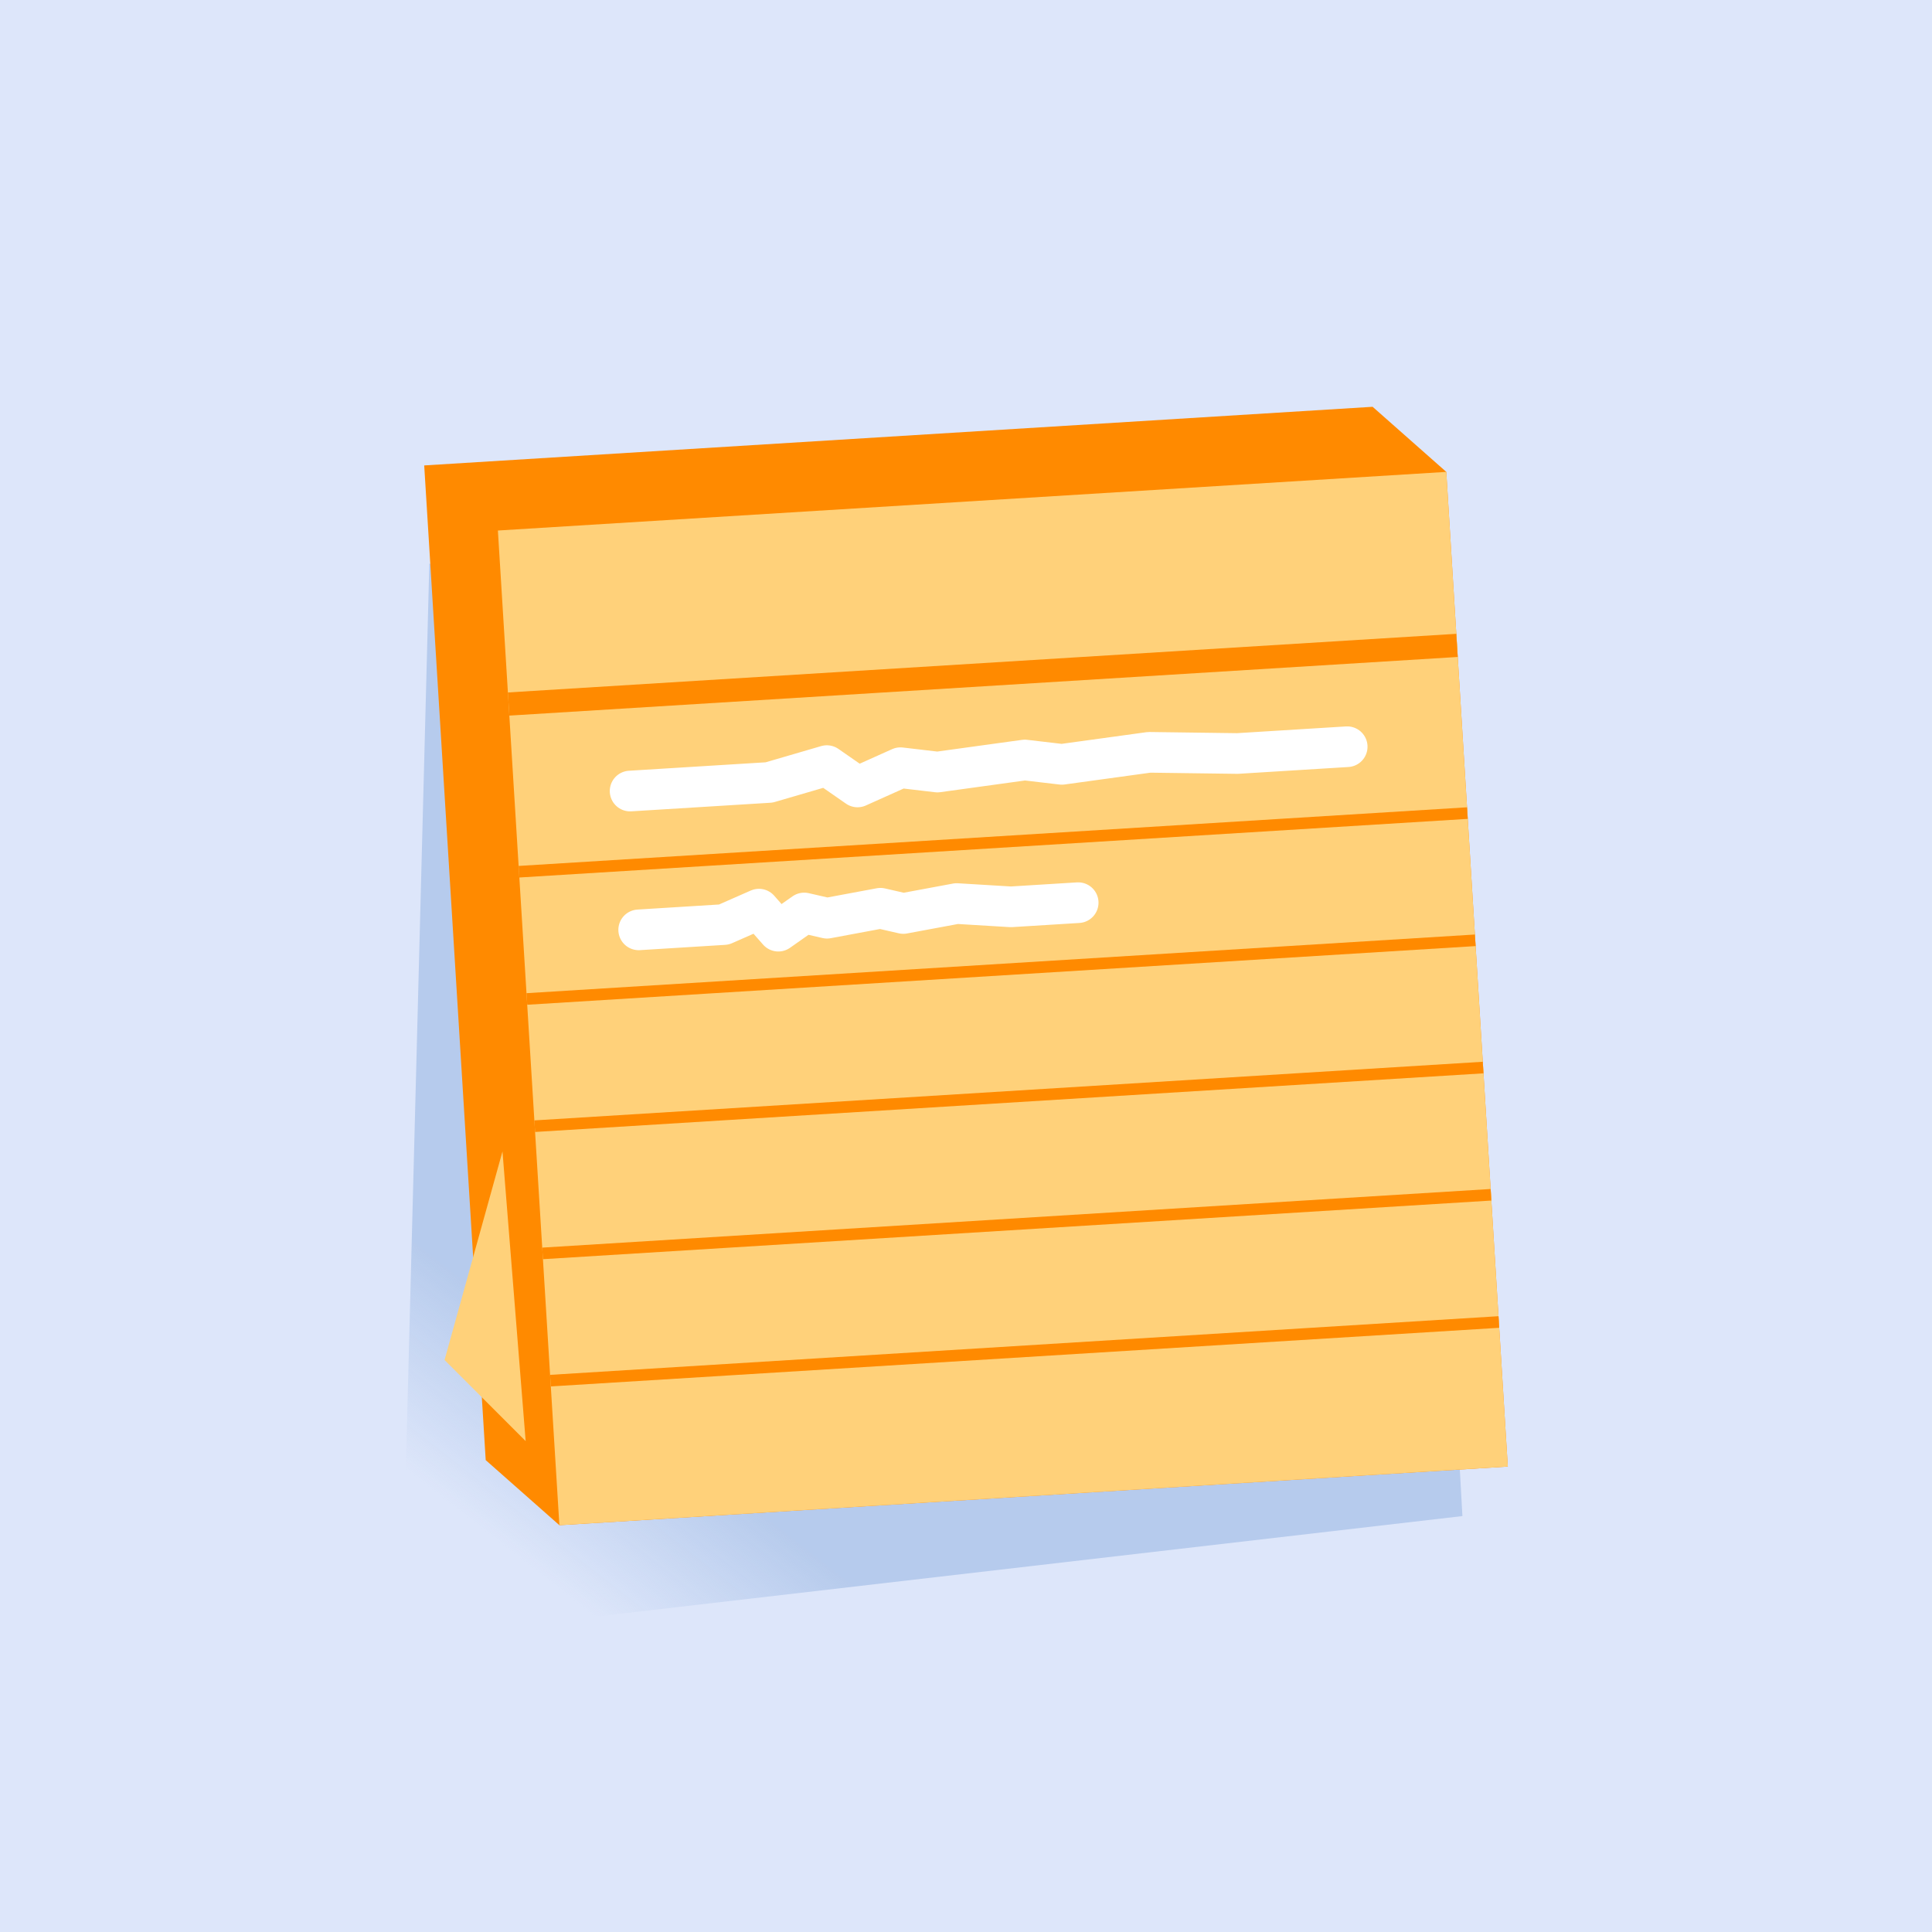
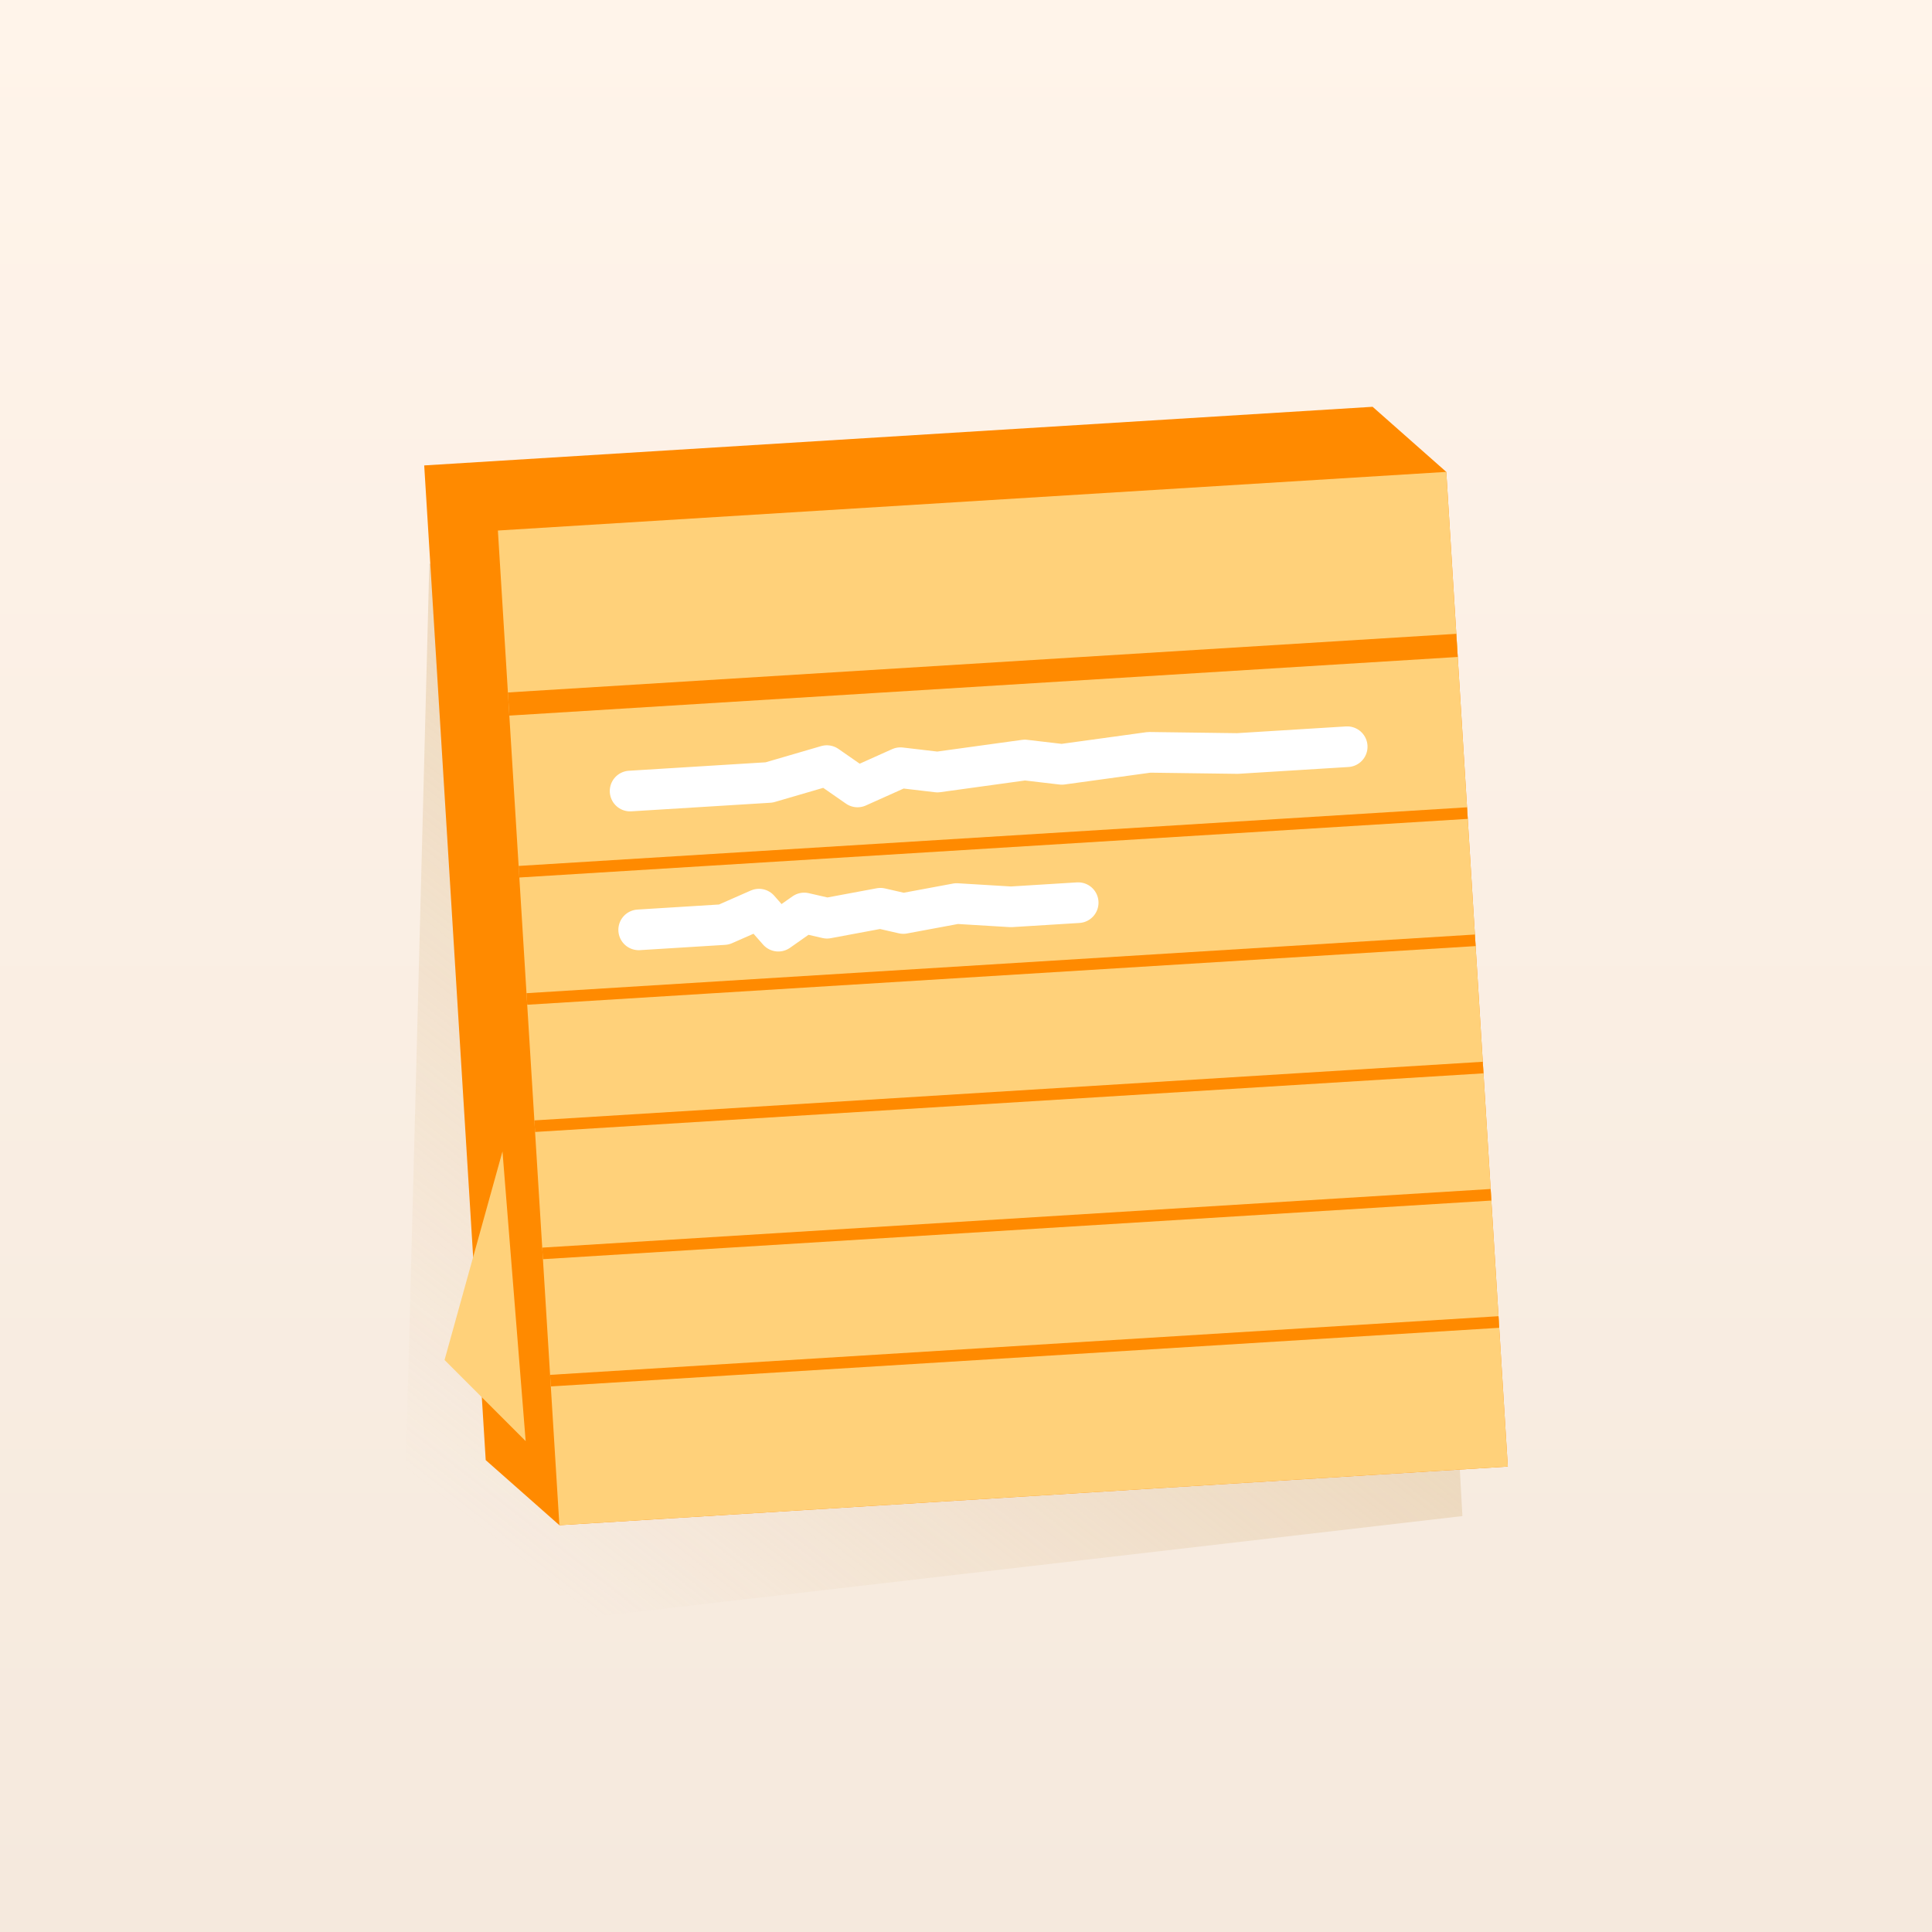
<svg xmlns="http://www.w3.org/2000/svg" width="72" height="72" viewBox="0 0 72 72" fill="none">
-   <rect width="72" height="72" fill="#DDE6FA" />
-   <path opacity="0.5" d="M15 59.5L16 21L53.5 38.5L54.5 56.5L20 60.5L15 59.5Z" fill="url(#paint0_linear_675_3585)" />
+   <rect width="72" height="72" fill="url(#paint0_linear_688_413)" />
+   <path opacity="0.5" d="M15 59.5L16 21L53.5 38.5L54.5 56.5L20 60.5L15 59.5Z" fill="url(#paint1_linear_688_413)" />
  <path d="M15.809 17.345L51.153 15.16L53.899 17.586L56.191 54.655L20.847 56.84L18.101 54.414L15.809 17.345Z" fill="#FF8A00" />
  <rect x="18.555" y="19.771" width="35.412" height="37.139" transform="rotate(-3.53796 18.5549 19.7715)" fill="#FFD17A" />
  <rect x="18.928" y="25.806" width="35.412" height="0.864" transform="rotate(-3.53796 18.9277 25.8059)" fill="#FF8A00" />
  <path d="M19.328 32.271L54.672 30.086L54.699 30.517L19.354 32.702L19.328 32.271Z" fill="#FF8A00" />
  <path d="M19.914 41.754L55.259 39.569L55.285 40L19.941 42.185L19.914 41.754Z" fill="#FF8A00" />
  <path d="M20.5 51.237L55.845 49.051L55.871 49.483L20.527 51.668L20.5 51.237Z" fill="#FF8A00" />
  <path d="M19.621 37.013L54.965 34.827L54.992 35.258L19.648 37.444L19.621 37.013Z" fill="#FF8A00" />
  <path d="M20.207 46.495L55.552 44.31L55.578 44.741L20.234 46.926L20.207 46.495Z" fill="#FF8A00" />
  <path d="M23.482 29.48L28.663 29.16L30.814 28.532L31.958 29.327L33.556 28.61L34.935 28.772L38.192 28.323L39.571 28.485L42.828 28.037L46.115 28.081L50.206 27.828" stroke="white" stroke-width="1.515" stroke-linecap="round" stroke-linejoin="round" />
  <path d="M23.802 34.653L26.977 34.456L28.284 33.881L29.006 34.702L29.97 34.024L30.821 34.219L32.812 33.848L33.663 34.043L35.653 33.673L37.674 33.795L40.181 33.64" stroke="white" stroke-width="1.515" stroke-linecap="round" stroke-linejoin="round" />
  <path d="M19.59 53.706L18.726 42.91L16.567 50.683L19.59 53.706Z" fill="#FFD17A" />
  <defs>
-     <linearGradient id="paint0_linear_675_3585" x1="36" y1="34" x2="18" y2="57" gradientUnits="userSpaceOnUse">
-       <stop offset="0.765" stop-color="#90B0DF" />
-       <stop offset="1" stop-color="#90B0DF" stop-opacity="0" />
+     <linearGradient id="paint0_linear_688_413" x1="36" y1="0" x2="36" y2="72" gradientUnits="userSpaceOnUse">
+       <stop stop-color="#FFF4EA" />
+       <stop offset="1" stop-color="#F5E9DD" />
+     </linearGradient>
+     <linearGradient id="paint1_linear_688_413" x1="36" y1="34" x2="18" y2="57" gradientUnits="userSpaceOnUse">
+       <stop stop-color="#DFBF90" />
+       <stop offset="1" stop-color="#DFBF90" stop-opacity="0" />
    </linearGradient>
  </defs>
</svg>
